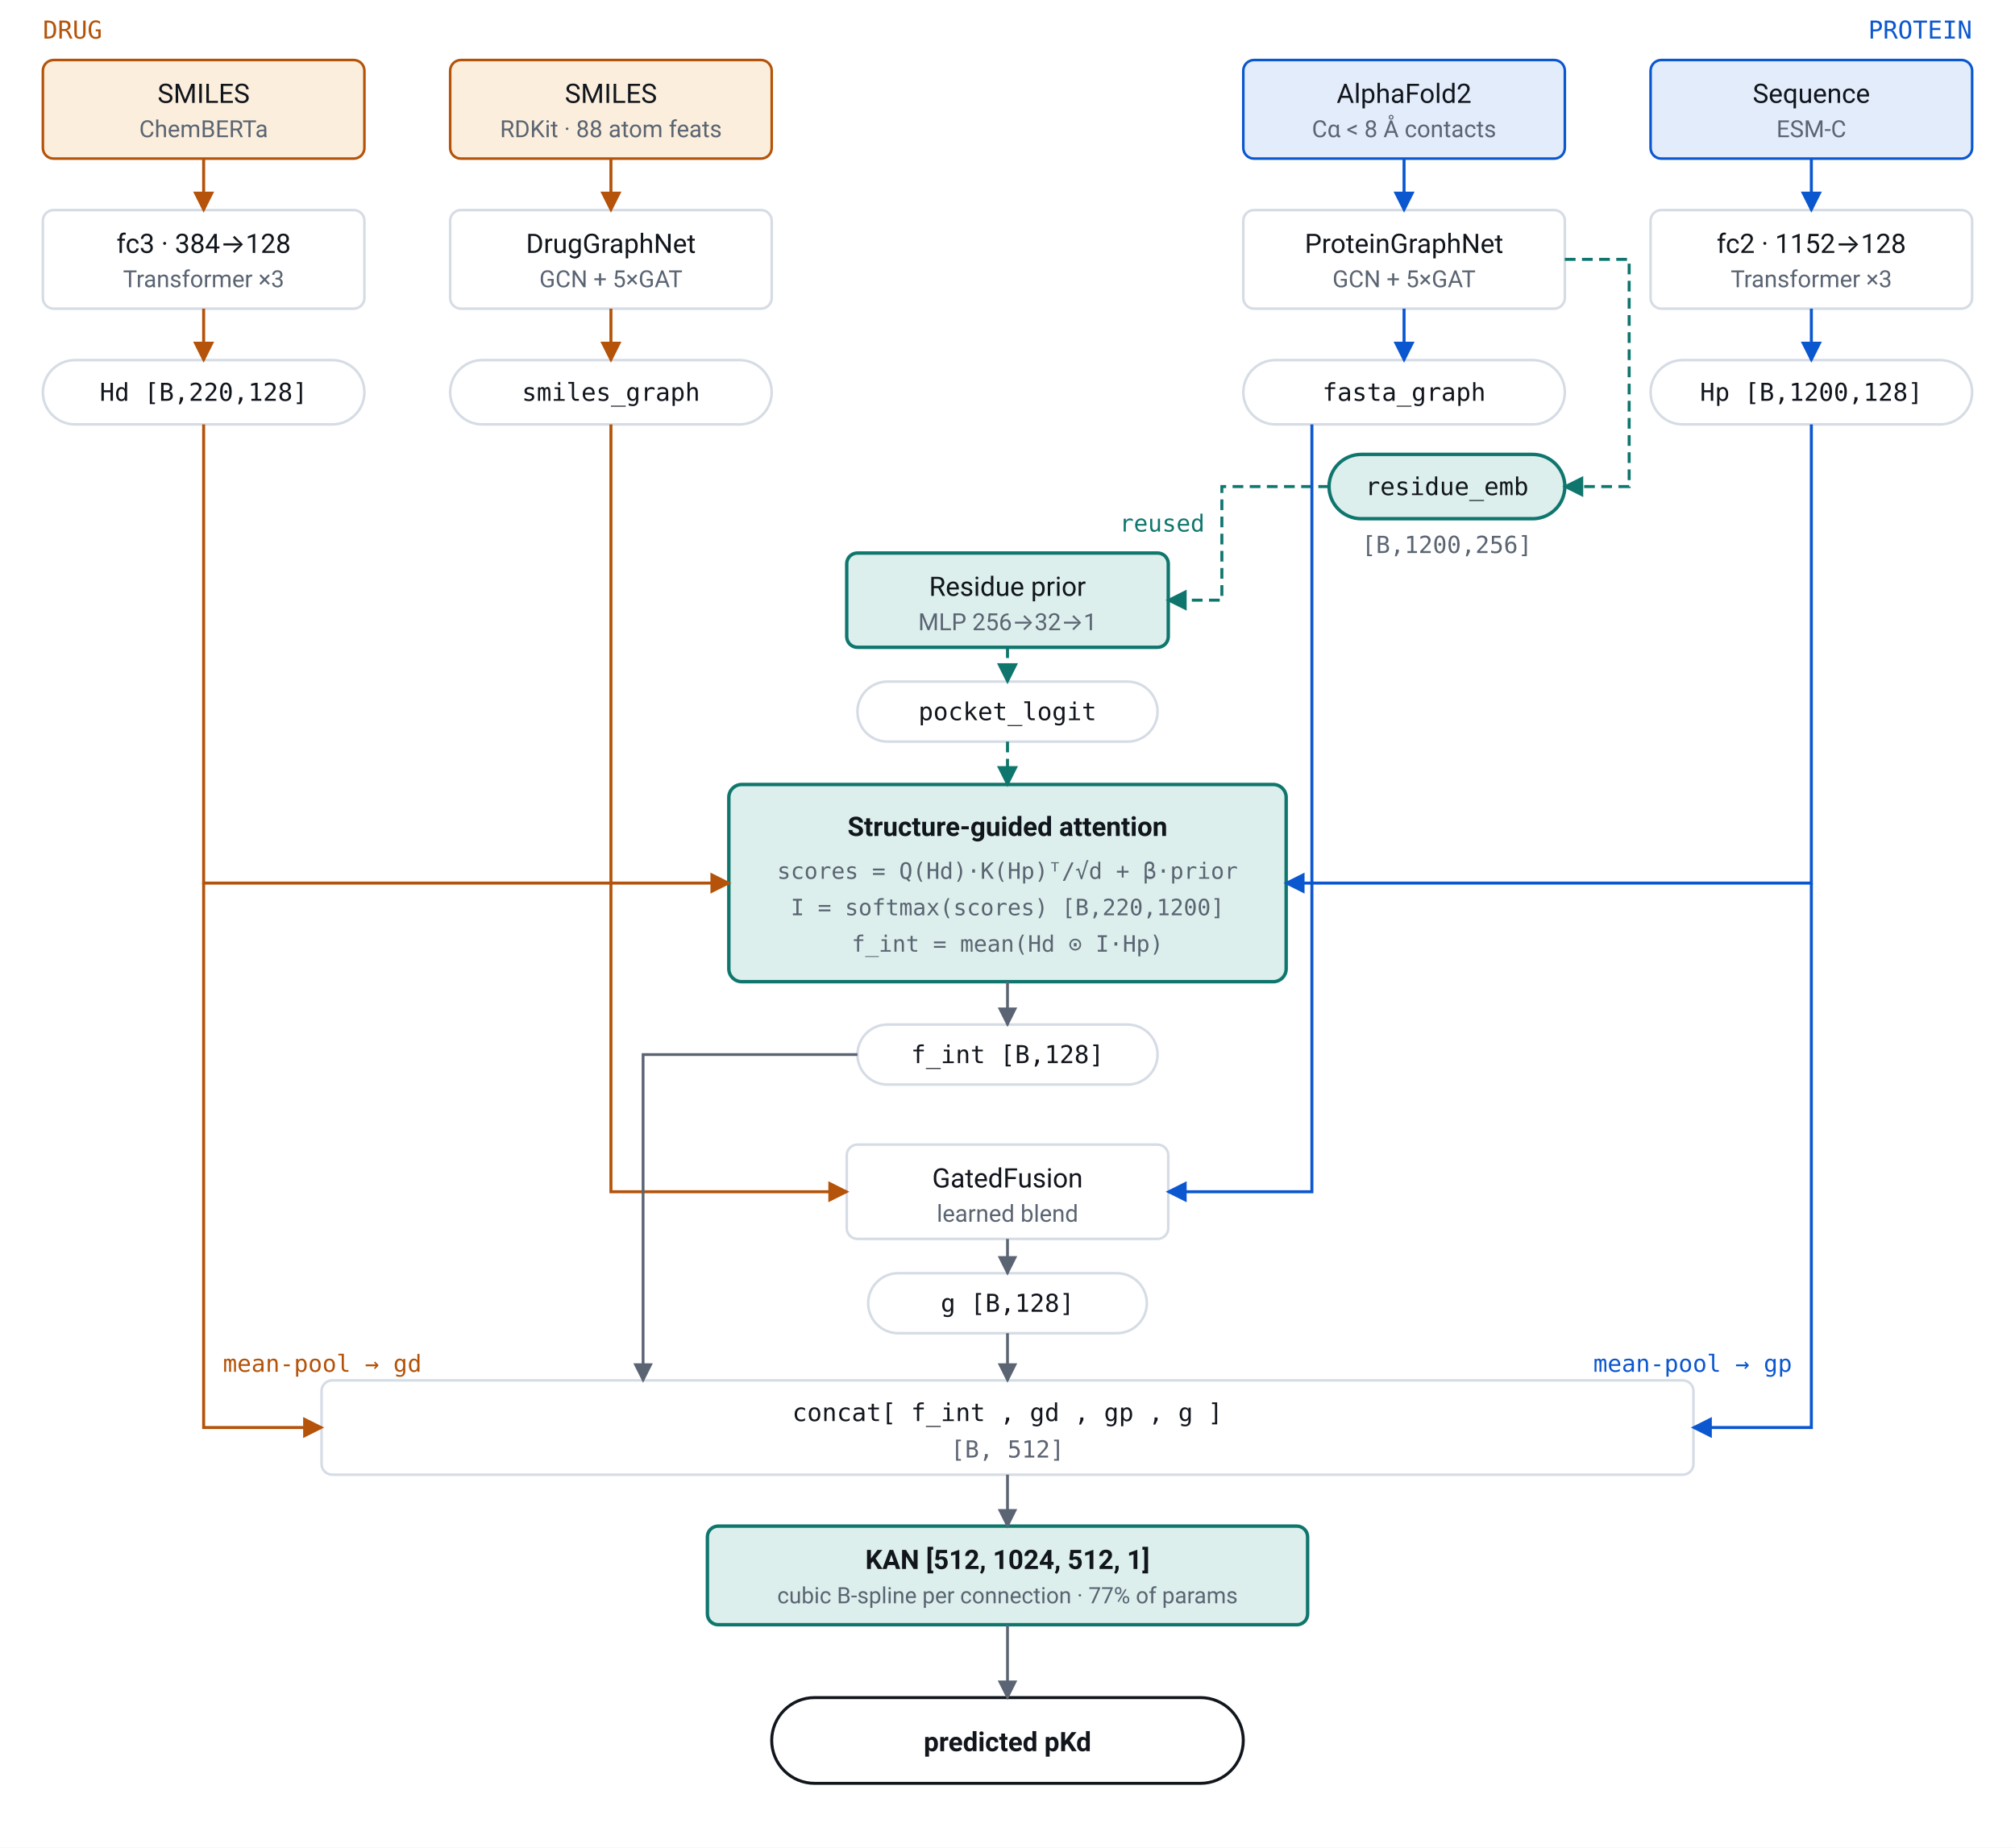
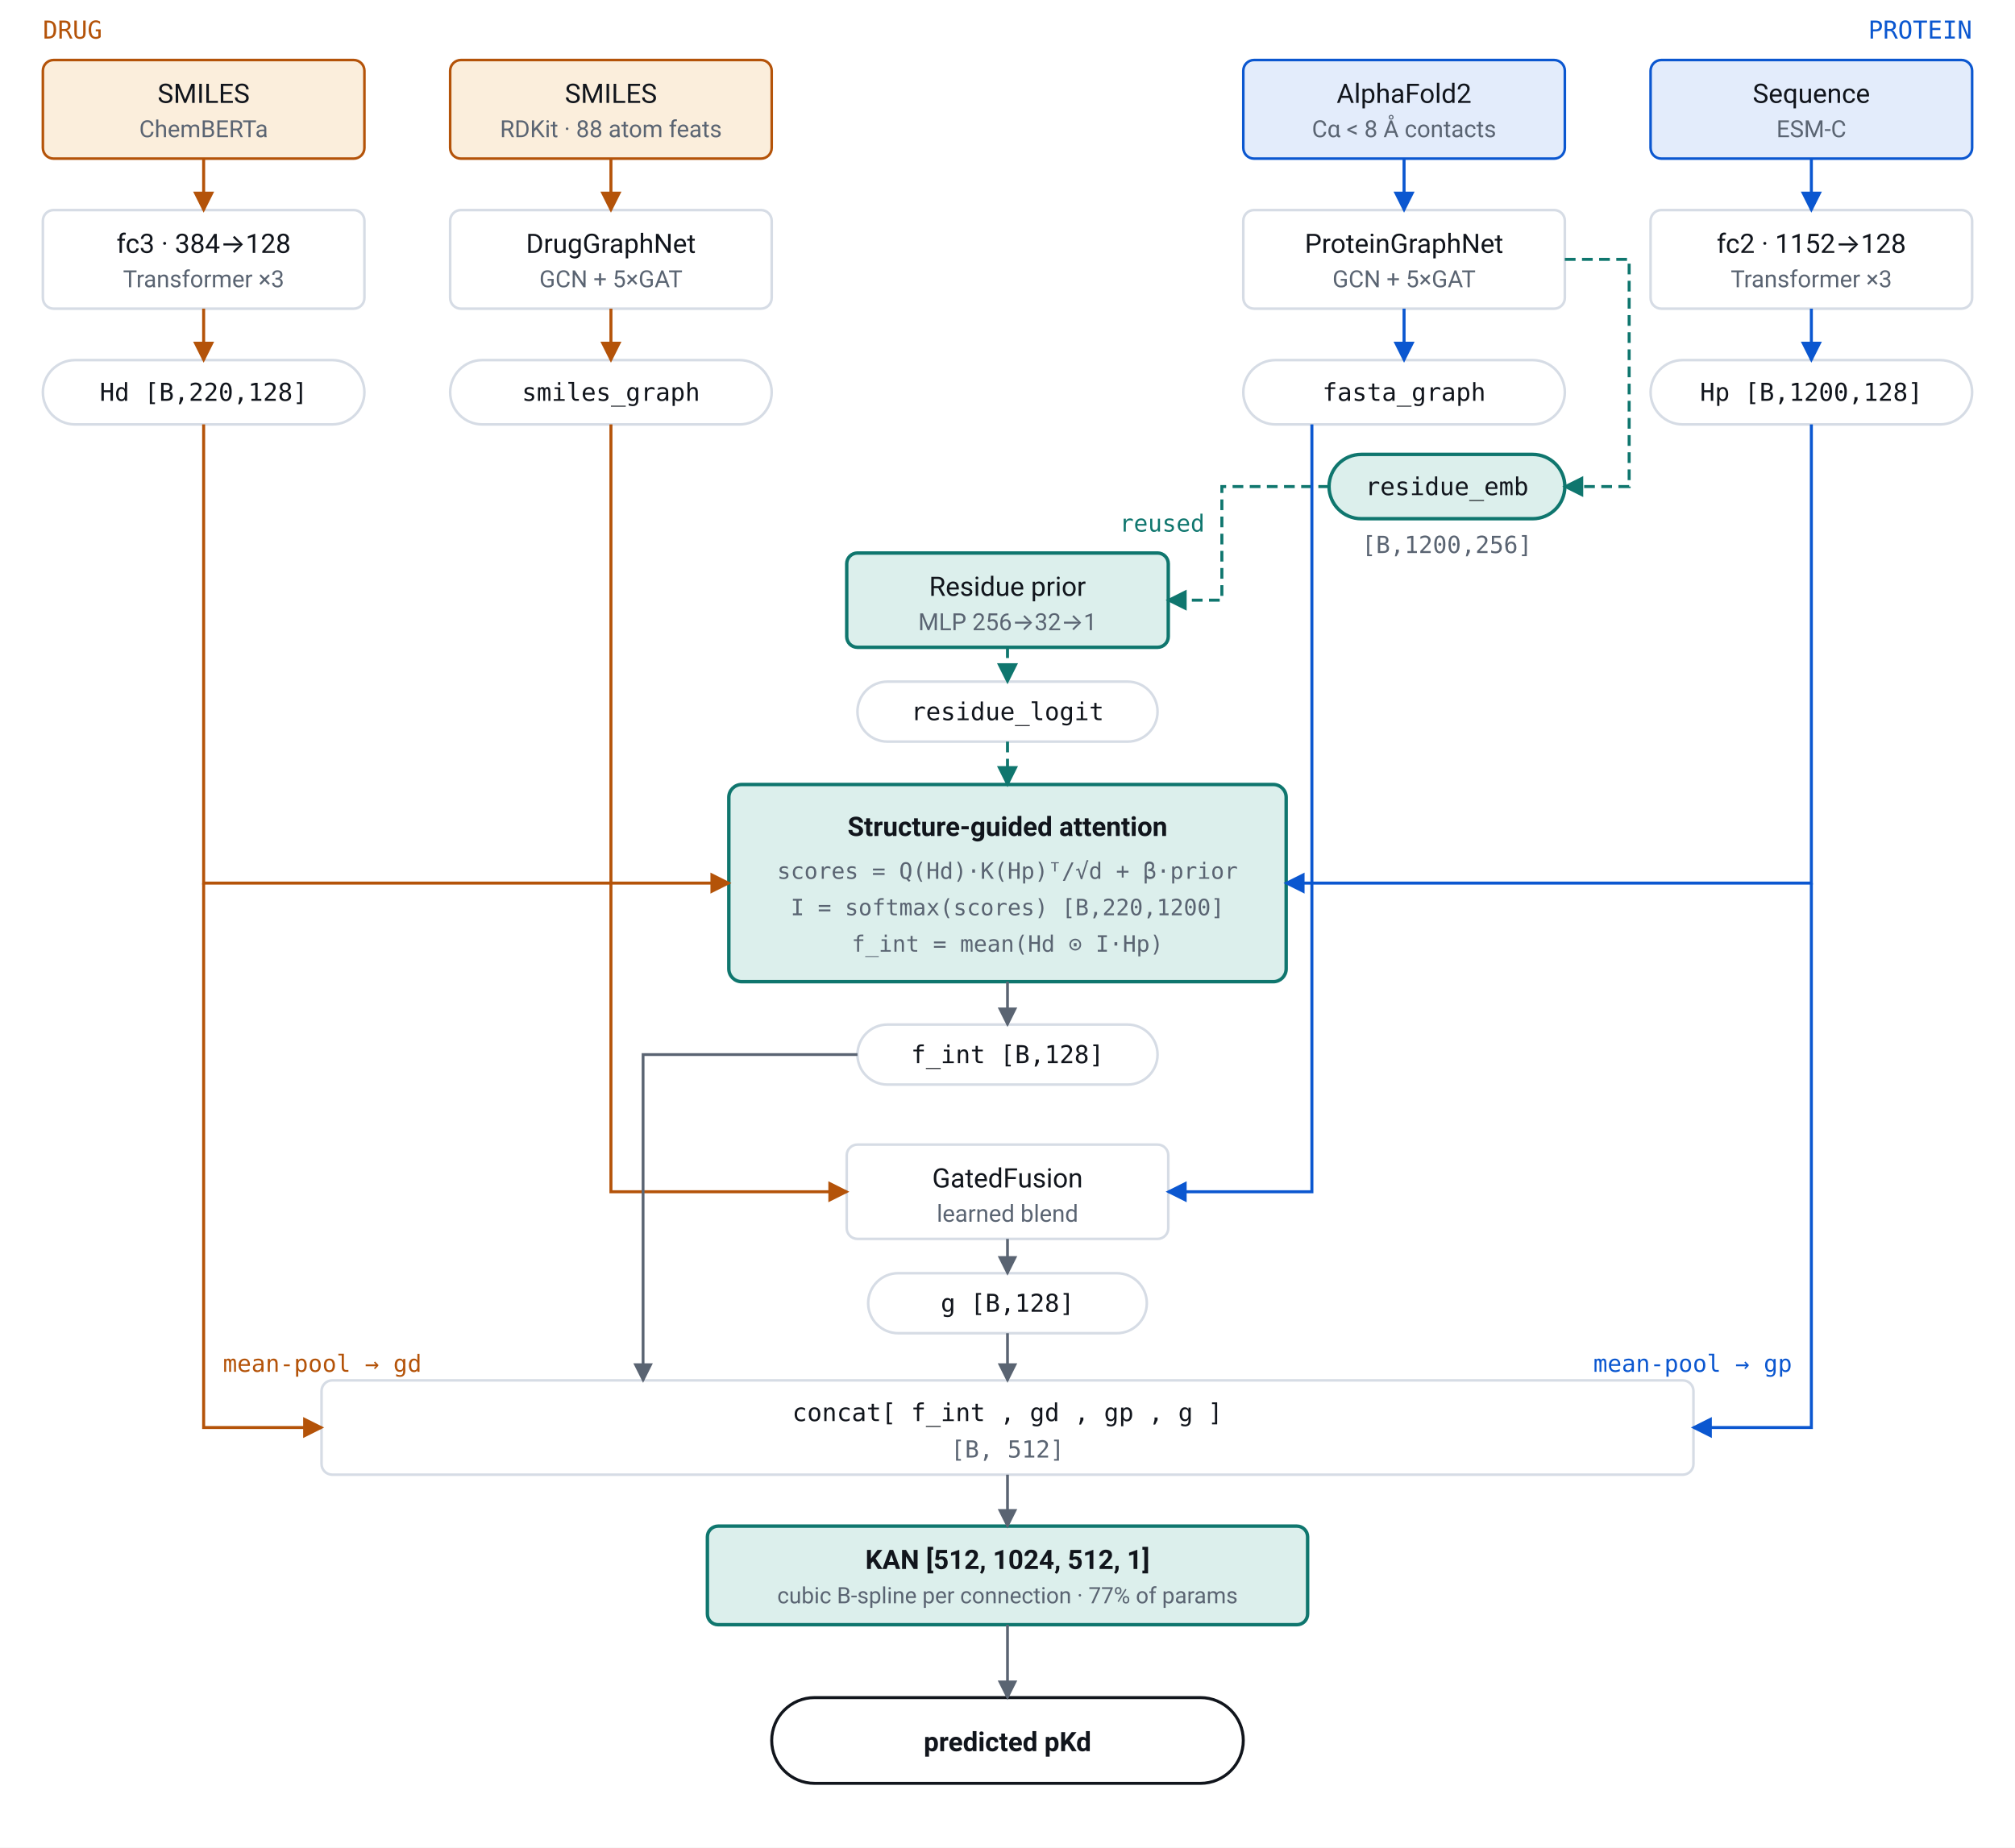
<svg xmlns="http://www.w3.org/2000/svg" viewBox="0 0 940 862" width="940" height="862" role="img" aria-label="AF2-AtomRes-DTA forward pass. Drug SMILES and protein sequence are each encoded twice: once by a pretrained language model feeding a transformer, once into a graph network. ProteinGraphNet's per-residue embeddings are reused to produce a residue prior that biases atom-to-residue attention. Four 128-dimensional vectors are concatenated and passed to a KAN predictor that outputs a single predicted pKd.">
  <defs>
    <marker id="ag" viewBox="0 0 8 8" refX="7" refY="4" markerWidth="7" markerHeight="7" orient="auto-start-reverse">
      <path d="M0 0 L8 4 L0 8 z" fill="#5A6472" />
    </marker>
    <marker id="ad" viewBox="0 0 8 8" refX="7" refY="4" markerWidth="7" markerHeight="7" orient="auto-start-reverse">
      <path d="M0 0 L8 4 L0 8 z" fill="#B45309" />
    </marker>
    <marker id="ap" viewBox="0 0 8 8" refX="7" refY="4" markerWidth="7" markerHeight="7" orient="auto-start-reverse">
      <path d="M0 0 L8 4 L0 8 z" fill="#0B57D0" />
    </marker>
    <marker id="aj" viewBox="0 0 8 8" refX="7" refY="4" markerWidth="7" markerHeight="7" orient="auto-start-reverse">
      <path d="M0 0 L8 4 L0 8 z" fill="#0F766E" />
    </marker>
  </defs>
  <rect x="0" y="0" width="940" height="862" fill="#FFFFFF" />
  <text x="20" y="18" font-family="'IBM Plex Mono',ui-monospace,Menlo,Consolas,monospace" font-size="11.5" fill="#B45309">DRUG</text>
  <text x="920" y="18" text-anchor="end" font-family="'IBM Plex Mono',ui-monospace,Menlo,Consolas,monospace" font-size="11.5" fill="#0B57D0">PROTEIN</text>
  <rect x="20" y="28" width="150" height="46" rx="5" fill="#FBEEDC" stroke="#B45309" stroke-width="1.2" />
  <text x="95" y="48" text-anchor="middle" font-family="'IBM Plex Sans',-apple-system,'Segoe UI',Roboto,sans-serif" font-size="12.5" fill="#11151C">SMILES</text>
  <text x="95" y="64" text-anchor="middle" font-family="'IBM Plex Sans',-apple-system,'Segoe UI',Roboto,sans-serif" font-size="11" fill="#5A6472">ChemBERTa</text>
  <rect x="210" y="28" width="150" height="46" rx="5" fill="#FBEEDC" stroke="#B45309" stroke-width="1.2" />
  <text x="285" y="48" text-anchor="middle" font-family="'IBM Plex Sans',-apple-system,'Segoe UI',Roboto,sans-serif" font-size="12.5" fill="#11151C">SMILES</text>
  <text x="285" y="64" text-anchor="middle" font-family="'IBM Plex Sans',-apple-system,'Segoe UI',Roboto,sans-serif" font-size="11" fill="#5A6472">RDKit · 88 atom feats</text>
  <rect x="580" y="28" width="150" height="46" rx="5" fill="#E3ECFB" stroke="#0B57D0" stroke-width="1.2" />
  <text x="655" y="48" text-anchor="middle" font-family="'IBM Plex Sans',-apple-system,'Segoe UI',Roboto,sans-serif" font-size="12.5" fill="#11151C">AlphaFold2</text>
  <text x="655" y="64" text-anchor="middle" font-family="'IBM Plex Sans',-apple-system,'Segoe UI',Roboto,sans-serif" font-size="11" fill="#5A6472">Cα &lt; 8 Å contacts</text>
  <rect x="770" y="28" width="150" height="46" rx="5" fill="#E3ECFB" stroke="#0B57D0" stroke-width="1.2" />
  <text x="845" y="48" text-anchor="middle" font-family="'IBM Plex Sans',-apple-system,'Segoe UI',Roboto,sans-serif" font-size="12.5" fill="#11151C">Sequence</text>
  <text x="845" y="64" text-anchor="middle" font-family="'IBM Plex Sans',-apple-system,'Segoe UI',Roboto,sans-serif" font-size="11" fill="#5A6472">ESM-C</text>
  <rect x="20" y="98" width="150" height="46" rx="5" fill="#FFFFFF" stroke="#D6DCE5" stroke-width="1.2" />
  <text x="95" y="118" text-anchor="middle" font-family="'IBM Plex Sans',-apple-system,'Segoe UI',Roboto,sans-serif" font-size="12.5" fill="#11151C">fc3 · 384→128</text>
  <text x="95" y="134" text-anchor="middle" font-family="'IBM Plex Sans',-apple-system,'Segoe UI',Roboto,sans-serif" font-size="11" fill="#5A6472">Transformer ×3</text>
  <rect x="210" y="98" width="150" height="46" rx="5" fill="#FFFFFF" stroke="#D6DCE5" stroke-width="1.2" />
  <text x="285" y="118" text-anchor="middle" font-family="'IBM Plex Sans',-apple-system,'Segoe UI',Roboto,sans-serif" font-size="12.5" fill="#11151C">DrugGraphNet</text>
  <text x="285" y="134" text-anchor="middle" font-family="'IBM Plex Sans',-apple-system,'Segoe UI',Roboto,sans-serif" font-size="11" fill="#5A6472">GCN + 5×GAT</text>
  <rect x="580" y="98" width="150" height="46" rx="5" fill="#FFFFFF" stroke="#D6DCE5" stroke-width="1.2" />
  <text x="655" y="118" text-anchor="middle" font-family="'IBM Plex Sans',-apple-system,'Segoe UI',Roboto,sans-serif" font-size="12.5" fill="#11151C">ProteinGraphNet</text>
  <text x="655" y="134" text-anchor="middle" font-family="'IBM Plex Sans',-apple-system,'Segoe UI',Roboto,sans-serif" font-size="11" fill="#5A6472">GCN + 5×GAT</text>
  <rect x="770" y="98" width="150" height="46" rx="5" fill="#FFFFFF" stroke="#D6DCE5" stroke-width="1.2" />
  <text x="845" y="118" text-anchor="middle" font-family="'IBM Plex Sans',-apple-system,'Segoe UI',Roboto,sans-serif" font-size="12.5" fill="#11151C">fc2 · 1152→128</text>
  <text x="845" y="134" text-anchor="middle" font-family="'IBM Plex Sans',-apple-system,'Segoe UI',Roboto,sans-serif" font-size="11" fill="#5A6472">Transformer ×3</text>
  <rect x="20" y="168" width="150" height="30" rx="15" fill="#FFFFFF" stroke="#D6DCE5" stroke-width="1.2" />
  <text x="95" y="187" text-anchor="middle" font-family="'IBM Plex Mono',ui-monospace,Menlo,Consolas,monospace" font-size="11.5" fill="#11151C">Hd [B,220,128]</text>
  <rect x="210" y="168" width="150" height="30" rx="15" fill="#FFFFFF" stroke="#D6DCE5" stroke-width="1.2" />
  <text x="285" y="187" text-anchor="middle" font-family="'IBM Plex Mono',ui-monospace,Menlo,Consolas,monospace" font-size="11.5" fill="#11151C">smiles_graph</text>
  <rect x="580" y="168" width="150" height="30" rx="15" fill="#FFFFFF" stroke="#D6DCE5" stroke-width="1.2" />
  <text x="655" y="187" text-anchor="middle" font-family="'IBM Plex Mono',ui-monospace,Menlo,Consolas,monospace" font-size="11.5" fill="#11151C">fasta_graph</text>
  <rect x="770" y="168" width="150" height="30" rx="15" fill="#FFFFFF" stroke="#D6DCE5" stroke-width="1.2" />
  <text x="845" y="187" text-anchor="middle" font-family="'IBM Plex Mono',ui-monospace,Menlo,Consolas,monospace" font-size="11.5" fill="#11151C">Hp [B,1200,128]</text>
  <rect x="620" y="212" width="110" height="30" rx="15" fill="#DCEFEC" stroke="#0F766E" stroke-width="1.6" />
  <text x="675" y="231" text-anchor="middle" font-family="'IBM Plex Mono',ui-monospace,Menlo,Consolas,monospace" font-size="11.5" fill="#11151C">residue_emb</text>
  <text x="675" y="258" text-anchor="middle" font-family="'IBM Plex Mono',ui-monospace,Menlo,Consolas,monospace" font-size="11" fill="#5A6472">[B,1200,256]</text>
  <rect x="395" y="258" width="150" height="44" rx="5" fill="#DCEFEC" stroke="#0F766E" stroke-width="1.6" />
  <text x="470" y="278" text-anchor="middle" font-family="'IBM Plex Sans',-apple-system,'Segoe UI',Roboto,sans-serif" font-size="12.5" fill="#11151C">Residue prior</text>
  <text x="470" y="294" text-anchor="middle" font-family="'IBM Plex Sans',-apple-system,'Segoe UI',Roboto,sans-serif" font-size="11" fill="#5A6472">MLP 256→32→1</text>
  <rect x="400" y="318" width="140" height="28" rx="14" fill="#FFFFFF" stroke="#D6DCE5" stroke-width="1.2" />
-   <text x="470" y="336" text-anchor="middle" font-family="'IBM Plex Mono',ui-monospace,Menlo,Consolas,monospace" font-size="11.5" fill="#11151C">pocket_logit</text>
+   <text x="470" y="336" text-anchor="middle" font-family="'IBM Plex Mono',ui-monospace,Menlo,Consolas,monospace" font-size="11.5" fill="#11151C">residue_logit</text>
  <rect x="340" y="366" width="260" height="92" rx="6" fill="#DCEFEC" stroke="#0F766E" stroke-width="1.6" />
  <text x="470" y="390" text-anchor="middle" font-family="'IBM Plex Sans',-apple-system,'Segoe UI',Roboto,sans-serif" font-size="12.5" font-weight="600" fill="#11151C">Structure-guided attention</text>
  <text x="470" y="410" text-anchor="middle" font-family="'IBM Plex Mono',ui-monospace,Menlo,Consolas,monospace" font-size="10.5" fill="#5A6472">scores = Q(Hd)·K(Hp)ᵀ/√d + β·prior</text>
  <text x="470" y="427" text-anchor="middle" font-family="'IBM Plex Mono',ui-monospace,Menlo,Consolas,monospace" font-size="10.5" fill="#5A6472">I = softmax(scores)  [B,220,1200]</text>
  <text x="470" y="444" text-anchor="middle" font-family="'IBM Plex Mono',ui-monospace,Menlo,Consolas,monospace" font-size="10.5" fill="#5A6472">f_int = mean(Hd ⊙ I·Hp)</text>
  <rect x="400" y="478" width="140" height="28" rx="14" fill="#FFFFFF" stroke="#D6DCE5" stroke-width="1.2" />
  <text x="470" y="496" text-anchor="middle" font-family="'IBM Plex Mono',ui-monospace,Menlo,Consolas,monospace" font-size="11.5" fill="#11151C">f_int [B,128]</text>
  <rect x="395" y="534" width="150" height="44" rx="5" fill="#FFFFFF" stroke="#D6DCE5" stroke-width="1.2" />
  <text x="470" y="554" text-anchor="middle" font-family="'IBM Plex Sans',-apple-system,'Segoe UI',Roboto,sans-serif" font-size="12.5" fill="#11151C">GatedFusion</text>
  <text x="470" y="570" text-anchor="middle" font-family="'IBM Plex Sans',-apple-system,'Segoe UI',Roboto,sans-serif" font-size="11" fill="#5A6472">learned blend</text>
  <rect x="405" y="594" width="130" height="28" rx="14" fill="#FFFFFF" stroke="#D6DCE5" stroke-width="1.2" />
  <text x="470" y="612" text-anchor="middle" font-family="'IBM Plex Mono',ui-monospace,Menlo,Consolas,monospace" font-size="11.5" fill="#11151C">g [B,128]</text>
  <rect x="150" y="644" width="640" height="44" rx="5" fill="#FFFFFF" stroke="#D6DCE5" stroke-width="1.2" />
  <text x="470" y="663" text-anchor="middle" font-family="'IBM Plex Mono',ui-monospace,Menlo,Consolas,monospace" font-size="11.5" fill="#11151C">concat[ f_int , gd , gp , g ]</text>
  <text x="470" y="680" text-anchor="middle" font-family="'IBM Plex Mono',ui-monospace,Menlo,Consolas,monospace" font-size="11" fill="#5A6472">[B, 512]</text>
  <rect x="330" y="712" width="280" height="46" rx="5" fill="#DCEFEC" stroke="#0F766E" stroke-width="1.6" />
  <text x="470" y="732" text-anchor="middle" font-family="'IBM Plex Sans',-apple-system,'Segoe UI',Roboto,sans-serif" font-size="12.5" font-weight="600" fill="#11151C">KAN [512, 1024, 512, 1]</text>
  <text x="470" y="748" text-anchor="middle" font-family="'IBM Plex Sans',-apple-system,'Segoe UI',Roboto,sans-serif" font-size="10.5" fill="#5A6472">cubic B-spline per connection · 77% of params</text>
  <rect x="360" y="792" width="220" height="40" rx="20" fill="#FFFFFF" stroke="#11151C" stroke-width="1.4" />
  <text x="470" y="817" text-anchor="middle" font-family="'IBM Plex Sans',-apple-system,'Segoe UI',Roboto,sans-serif" font-size="12.5" font-weight="600" fill="#11151C">predicted pKd</text>
  <line x1="95" y1="74" x2="95" y2="98" stroke="#B45309" stroke-width="1.4" marker-end="url(#ad)" />
  <line x1="285" y1="74" x2="285" y2="98" stroke="#B45309" stroke-width="1.4" marker-end="url(#ad)" />
  <line x1="655" y1="74" x2="655" y2="98" stroke="#0B57D0" stroke-width="1.4" marker-end="url(#ap)" />
  <line x1="845" y1="74" x2="845" y2="98" stroke="#0B57D0" stroke-width="1.4" marker-end="url(#ap)" />
  <line x1="95" y1="144" x2="95" y2="168" stroke="#B45309" stroke-width="1.4" marker-end="url(#ad)" />
  <line x1="285" y1="144" x2="285" y2="168" stroke="#B45309" stroke-width="1.4" marker-end="url(#ad)" />
  <line x1="655" y1="144" x2="655" y2="168" stroke="#0B57D0" stroke-width="1.4" marker-end="url(#ap)" />
  <line x1="845" y1="144" x2="845" y2="168" stroke="#0B57D0" stroke-width="1.4" marker-end="url(#ap)" />
  <path d="M730 121 H 760 V 227 H 730" fill="none" stroke="#0F766E" stroke-width="1.4" stroke-dasharray="5 3" marker-end="url(#aj)" />
  <path d="M620 227 H 570 V 280 H 545" fill="none" stroke="#0F766E" stroke-width="1.4" stroke-dasharray="5 3" marker-end="url(#aj)" />
  <text x="562" y="248" text-anchor="end" font-family="'IBM Plex Mono',ui-monospace,Menlo,Consolas,monospace" font-size="11" fill="#0F766E">reused</text>
  <line x1="470" y1="302" x2="470" y2="318" stroke="#0F766E" stroke-width="1.4" stroke-dasharray="5 3" marker-end="url(#aj)" />
  <line x1="470" y1="346" x2="470" y2="366" stroke="#0F766E" stroke-width="1.4" stroke-dasharray="5 3" marker-end="url(#aj)" />
  <path d="M95 198 V 412 H 340" fill="none" stroke="#B45309" stroke-width="1.4" marker-end="url(#ad)" />
  <path d="M95 412 V 666 H 150" fill="none" stroke="#B45309" stroke-width="1.4" marker-end="url(#ad)" />
  <text x="104" y="640" font-family="'IBM Plex Mono',ui-monospace,Menlo,Consolas,monospace" font-size="11" fill="#B45309">mean-pool → gd</text>
  <path d="M845 198 V 412 H 600" fill="none" stroke="#0B57D0" stroke-width="1.4" marker-end="url(#ap)" />
  <path d="M845 412 V 666 H 790" fill="none" stroke="#0B57D0" stroke-width="1.4" marker-end="url(#ap)" />
  <text x="836" y="640" text-anchor="end" font-family="'IBM Plex Mono',ui-monospace,Menlo,Consolas,monospace" font-size="11" fill="#0B57D0">mean-pool → gp</text>
  <path d="M285 198 V 556 H 395" fill="none" stroke="#B45309" stroke-width="1.4" marker-end="url(#ad)" />
  <path d="M612 198 V 556 H 545" fill="none" stroke="#0B57D0" stroke-width="1.4" marker-end="url(#ap)" />
  <line x1="470" y1="458" x2="470" y2="478" stroke="#5A6472" stroke-width="1.3" marker-end="url(#ag)" />
  <path d="M400 492 H 300 V 644" fill="none" stroke="#5A6472" stroke-width="1.3" marker-end="url(#ag)" />
  <line x1="470" y1="578" x2="470" y2="594" stroke="#5A6472" stroke-width="1.3" marker-end="url(#ag)" />
  <line x1="470" y1="622" x2="470" y2="644" stroke="#5A6472" stroke-width="1.3" marker-end="url(#ag)" />
  <line x1="470" y1="688" x2="470" y2="712" stroke="#5A6472" stroke-width="1.3" marker-end="url(#ag)" />
  <line x1="470" y1="758" x2="470" y2="792" stroke="#5A6472" stroke-width="1.3" marker-end="url(#ag)" />
</svg>
